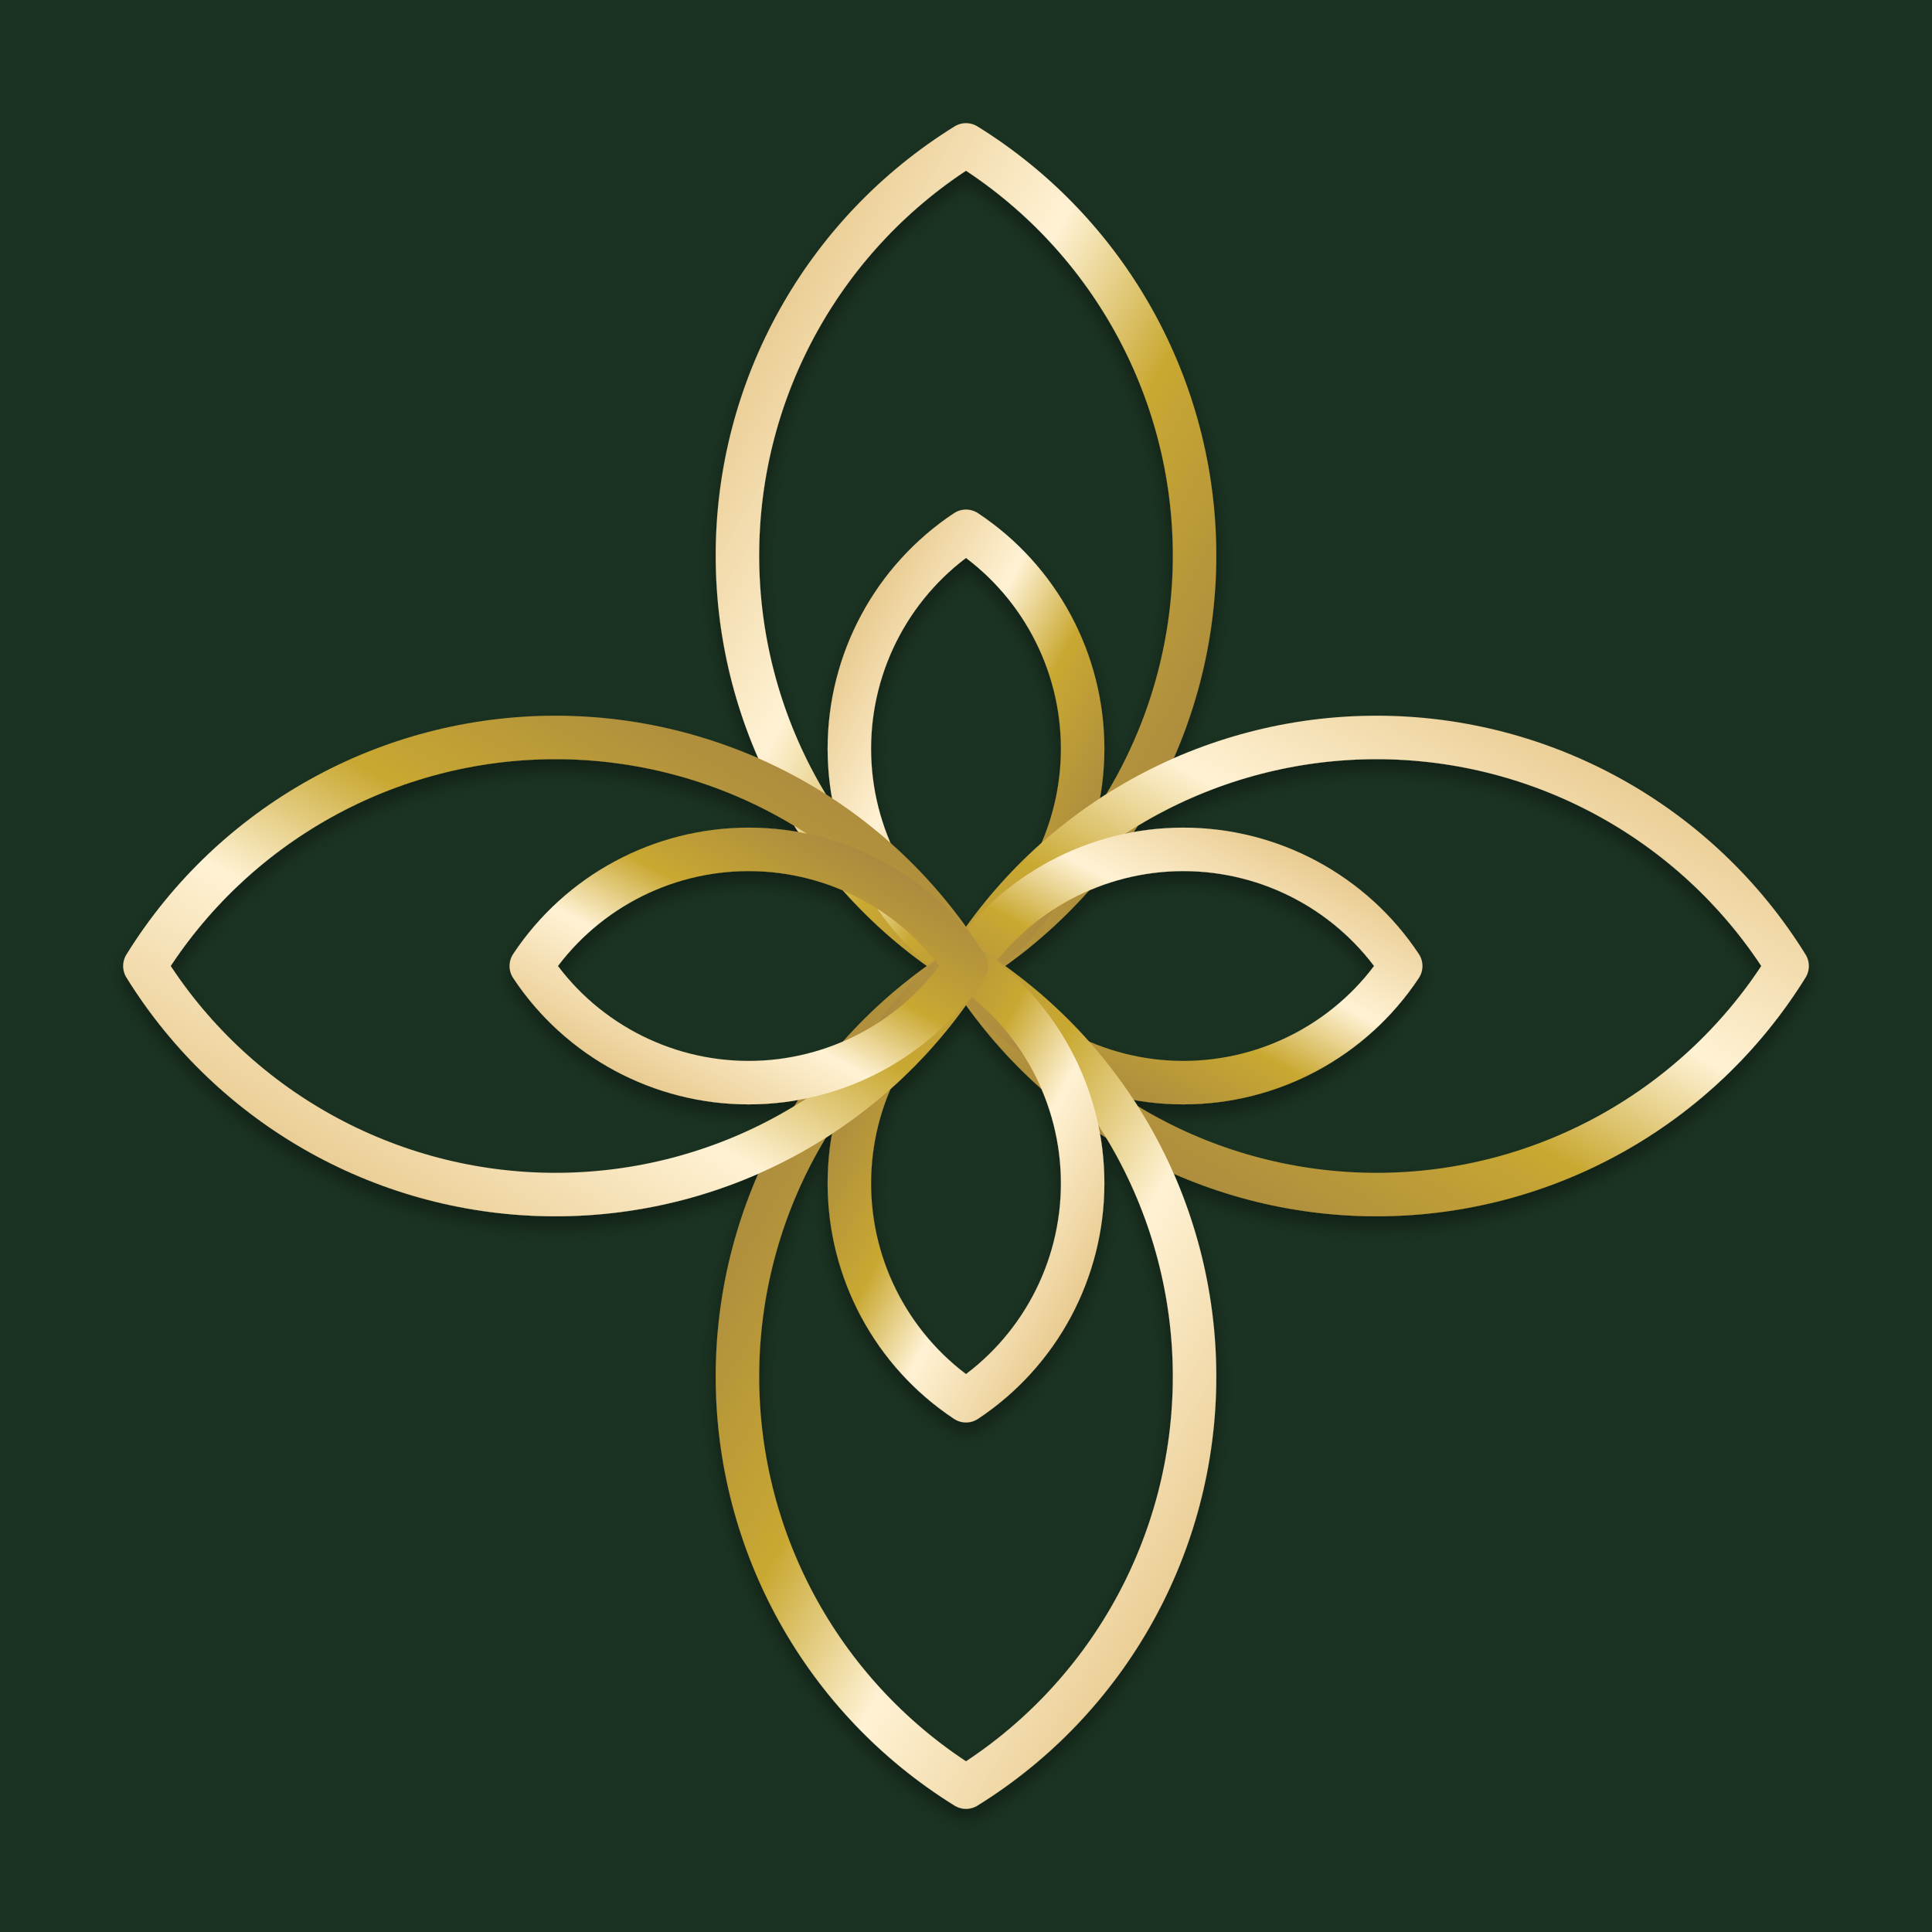
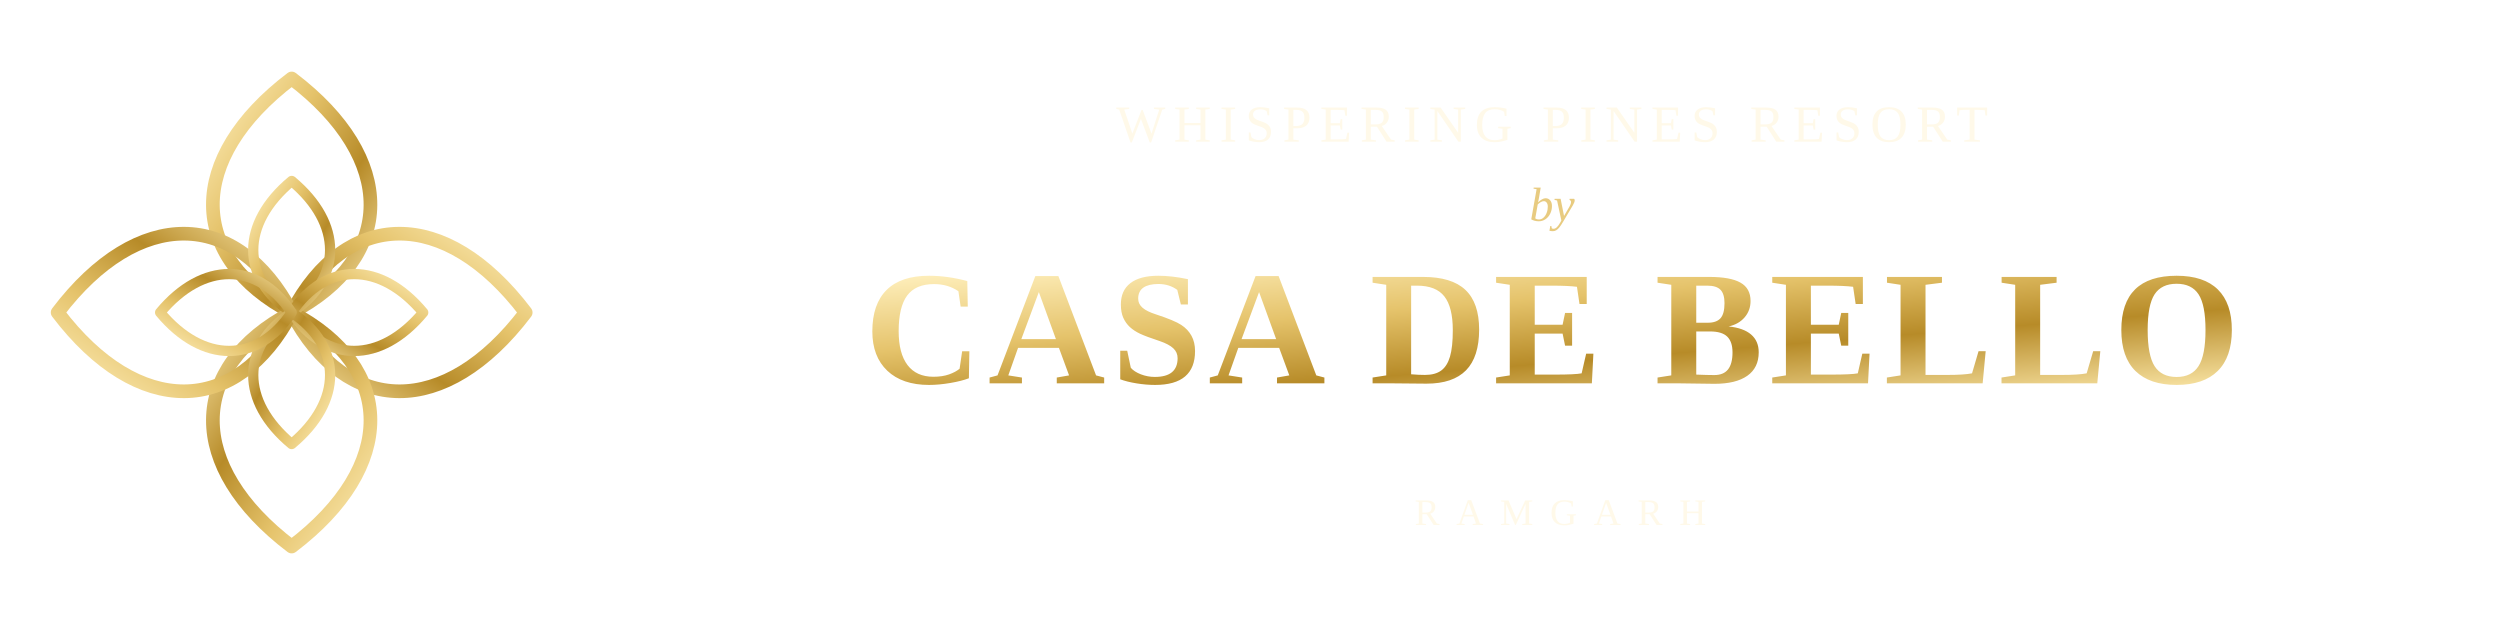
- <svg xmlns="http://www.w3.org/2000/svg" viewBox="0 0 200 200" fill="none">
-   <rect width="100%" height="100%" fill="#1B3322" />
+ <svg xmlns="http://www.w3.org/2000/svg" width="1200" height="300" viewBox="0 0 1200 300" role="img" aria-labelledby="title">
  <defs>
-     <linearGradient id="goldGradient" x1="0%" y1="0%" x2="100%" y2="100%">
-       <stop offset="0%" stop-color="#DFBA73" />
-       <stop offset="40%" stop-color="#FFF2D4" />
-       <stop offset="60%" stop-color="#c9a832" />
-       <stop offset="100%" stop-color="#9E7D46" />
+     <linearGradient id="gold" x1="0" y1="0" x2="1" y2="1">
+       <stop offset="0" stop-color="#FFF0BE" />
+       <stop offset=".35" stop-color="#E5C36B" />
+       <stop offset=".65" stop-color="#B78B28" />
+       <stop offset="1" stop-color="#F8E3A3" />
    </linearGradient>
-     <linearGradient id="goldGradientLight" x1="0%" y1="100%" x2="100%" y2="0%">
-       <stop offset="0%" stop-color="#c9a832" />
-       <stop offset="50%" stop-color="#FFF2D4" />
-       <stop offset="100%" stop-color="#A88E62" />
-     </linearGradient>
-     <filter id="bevel" x="-20%" y="-20%" width="140%" height="140%">
-       <feGaussianBlur in="SourceAlpha" stdDeviation="0.5" result="blur" />
-       <feOffset dx="0.5" dy="0.5" result="offsetGlow" />
-       <feSpecularLighting in="blur" surfaceScale="2" specularConstant="0.8" specularExponent="20" lighting-color="#FFF2D4" result="specOut">
-         <fePointLight x="-50" y="-50" z="50" />
-       </feSpecularLighting>
-       <feComposite in="specOut" in2="SourceAlpha" operator="in" result="specOut" />
-       <feComposite in="SourceGraphic" in2="specOut" operator="arithmetic" k1="0" k2="1" k3="1" k4="0" result="litPaint" />
-       <feDropShadow in="litPaint" dx="0" dy="1" stdDeviation="1" flood-color="#000" flood-opacity="0.4" />
-     </filter>
-     <g id="petal">
-       <path d="M 100,15 A 50,50 0 0,1 100,100 A 50,50 0 0,1 100,15 Z" />
-       <path d="M 100,55 A 27,27 0 0,1 100,100 A 27,27 0 0,1 100,55 Z" />
-       <line x1="100" y1="15" x2="100" y2="55" />
+     <path id="petal" d="M0,0 C-61,-32 -62,-90 0,-137                    C62,-90 61,-32 0,0Z" />
+     <path id="innerPetal" d="M0,0 C-30,-20 -30,-52 0,-77                    C30,-52 30,-20 0,0Z" />
+   </defs>
+   <g transform="translate(140 150) scale(.82)" fill="none" stroke="url(#gold)" stroke-width="8" stroke-linejoin="round">
+     <use href="#petal" />
+     <use href="#petal" transform="rotate(90)" />
+     <use href="#petal" transform="rotate(180)" />
+     <use href="#petal" transform="rotate(270)" />
+     <g stroke-width="6">
+       <use href="#innerPetal" />
+       <use href="#innerPetal" transform="rotate(90)" />
+       <use href="#innerPetal" transform="rotate(180)" />
+       <use href="#innerPetal" transform="rotate(270)" />
    </g>
-   </defs>
-   <g filter="url(#bevel)" fill="none" stroke="url(#goldGradient)" stroke-width="4.5" stroke-linecap="round" stroke-linejoin="round">
-     <use href="#petal" />
-     <use href="#petal" transform="rotate(90 100 100)" />
-     <use href="#petal" transform="rotate(180 100 100)" />
-     <use href="#petal" transform="rotate(270 100 100)" />
+   </g>
+   <path d="M285,45 V255" stroke="url(#gold)" stroke-width="2" />
+   <g text-anchor="middle" font-family="Georgia, 'Times New Roman', serif">
+     <text x="745" y="68" fill="#FFF9E9" font-size="25" letter-spacing="4">
+       WHISPERING PINES RESORT
+     </text>
+     <text x="745" y="106" fill="#E8CB80" font-size="23" font-style="italic">
+       by
+     </text>
+     <text x="745" y="184" fill="url(#gold)" font-size="78" font-weight="bold" letter-spacing="3">
+       CASA DE BELLO
+     </text>
+     <path d="M510,214 H980" fill="none" stroke="url(#gold)" stroke-width="1.5" />
+     <text x="749" y="252" fill="#FFF9E9" font-size="18" letter-spacing="8">
+       RAMGARH
+     </text>
  </g>
</svg>
